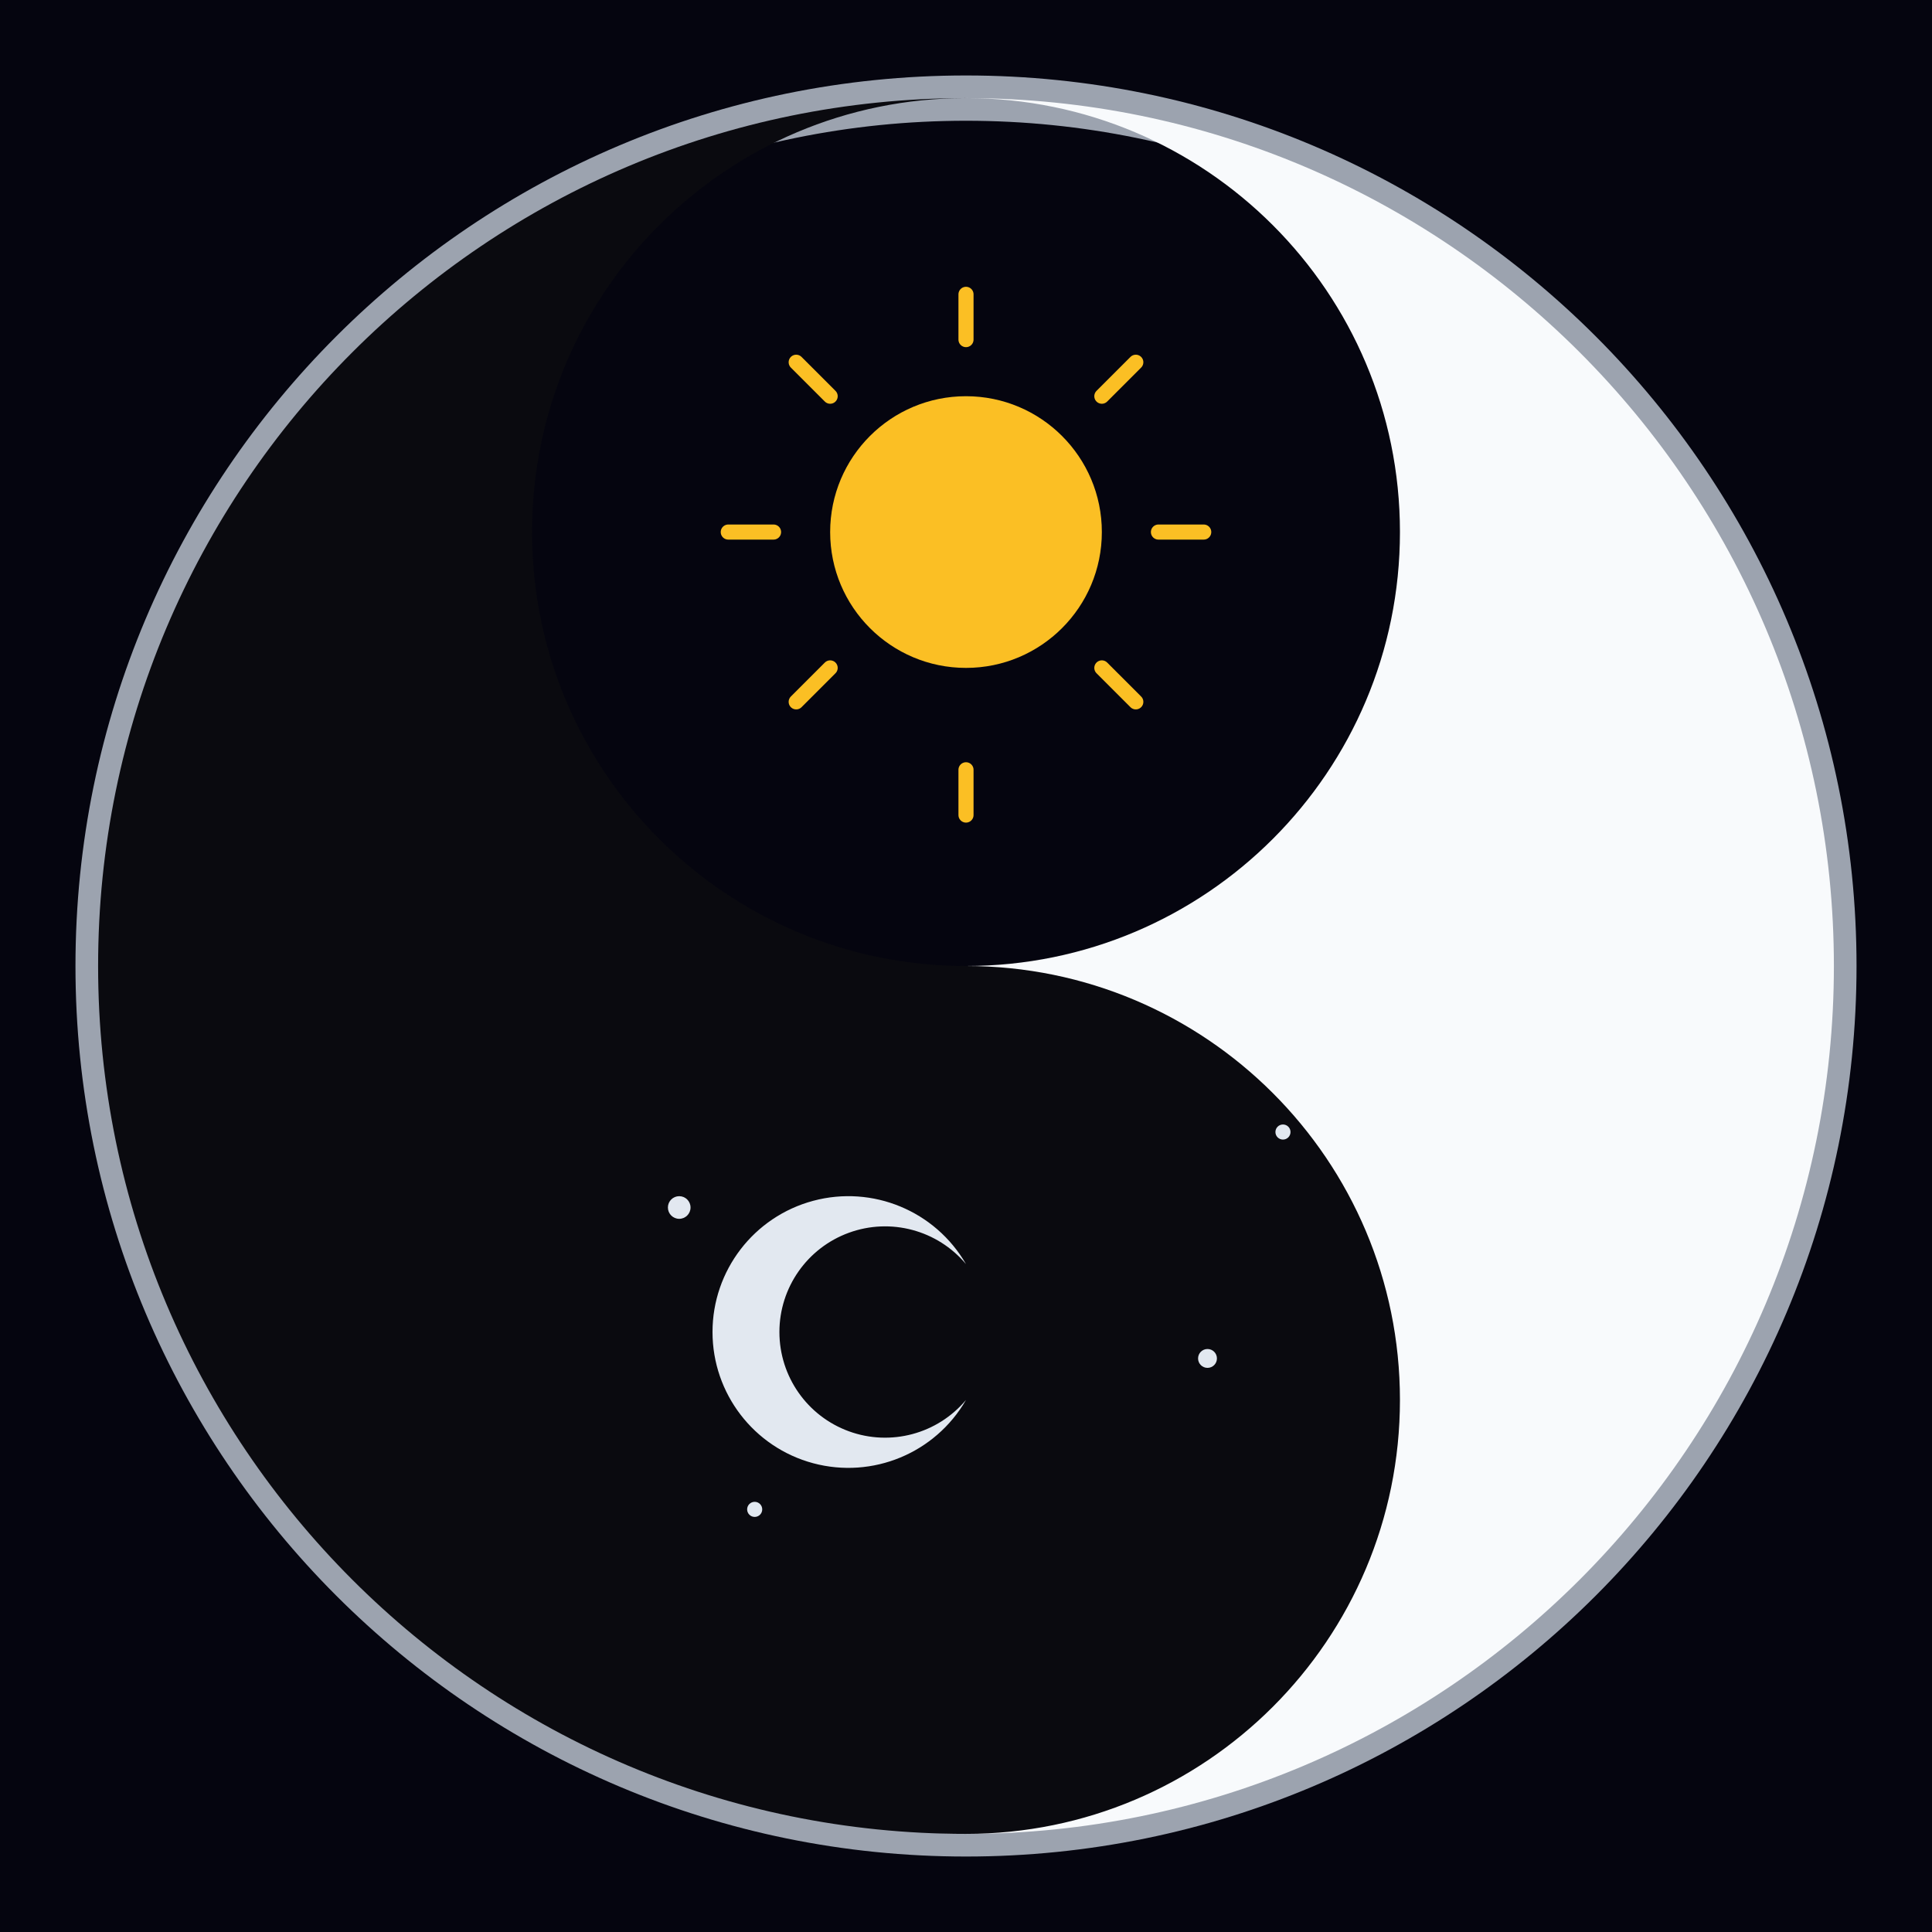
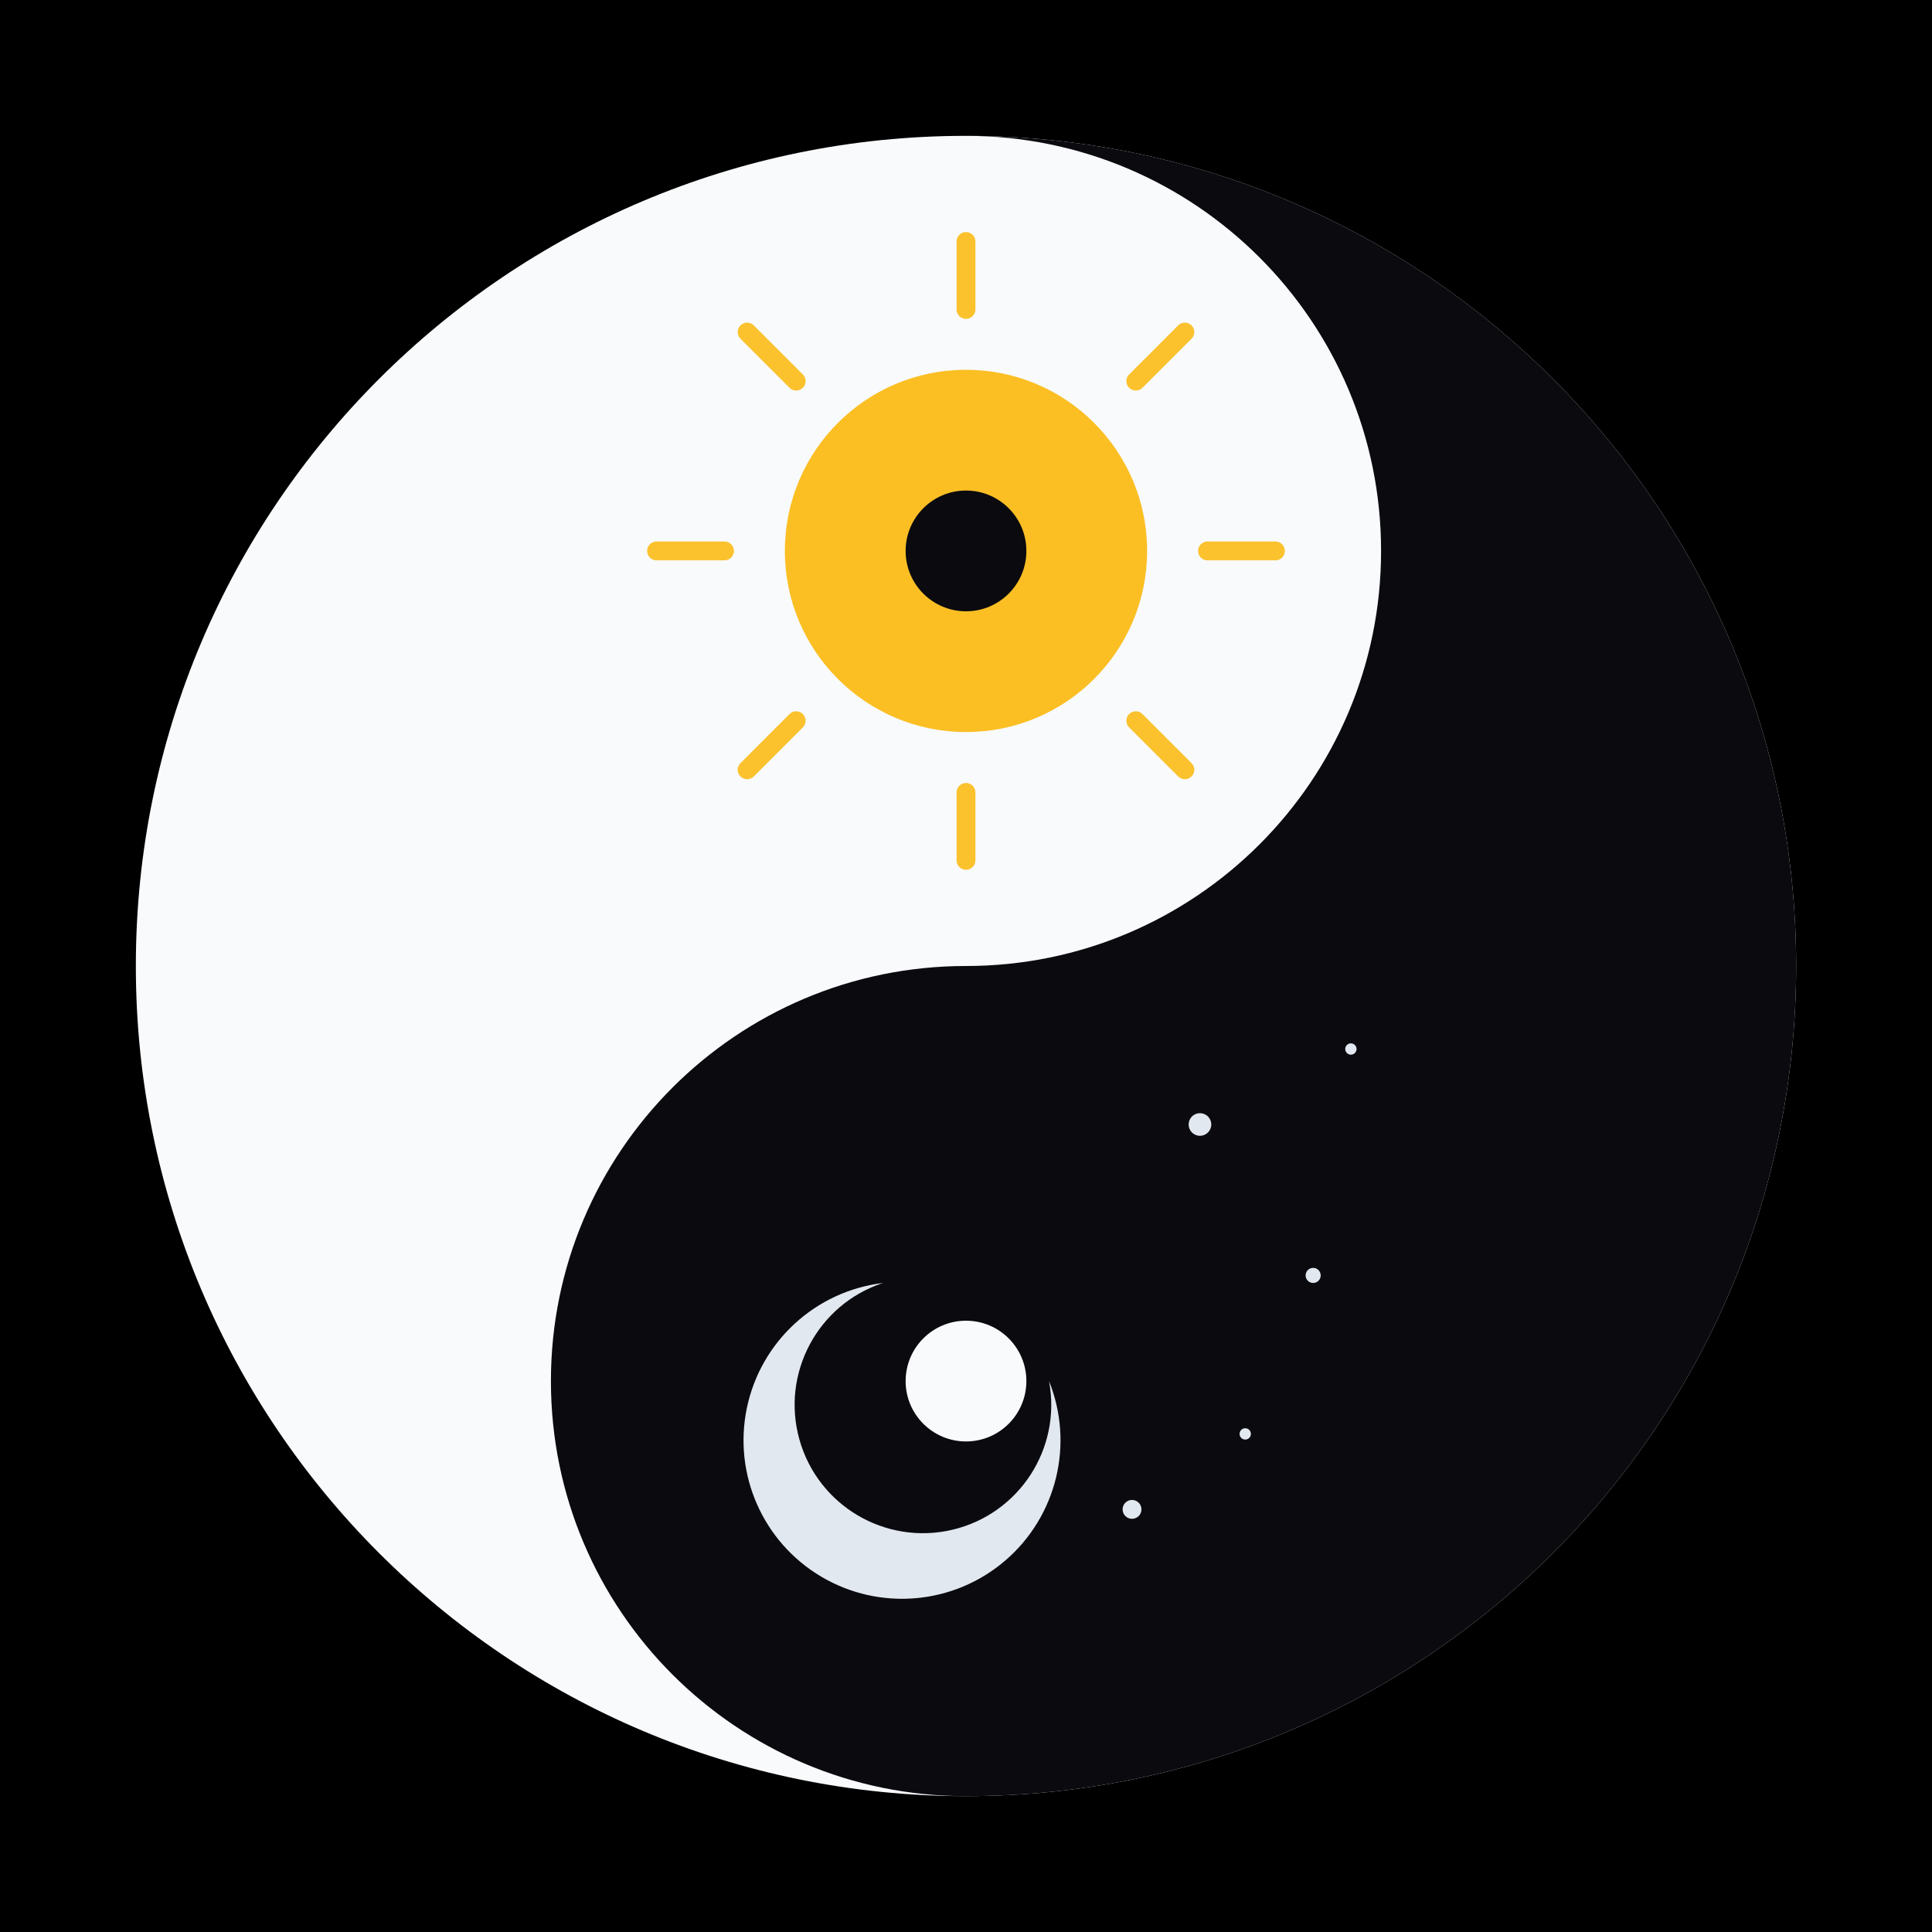
<svg xmlns="http://www.w3.org/2000/svg" viewBox="0 0 512 512" width="512" height="512">
-   <rect width="512" height="512" fill="#05050f" />
-   <circle cx="256" cy="256" r="230" fill="none" stroke="#9ca3af" stroke-width="12" />
-   <path d="M256 26 A230 230 0 0 1 256 486 A115 115 0 0 1 256 256 A115 115 0 0 0 256 26 Z" fill="#f8fafc" />
-   <path d="M256 26 A230 230 0 0 0 256 486 A115 115 0 0 0 256 256 A115 115 0 0 1 256 26 Z" fill="#0a0a0f" />
-   <circle cx="256" cy="141" r="36" fill="#fbbf24" />
-   <g stroke="#fbbf24" stroke-width="4" stroke-linecap="round">
-     <line x1="256" y1="90" x2="256" y2="78" />
-     <line x1="256" y1="204" x2="256" y2="216" />
-     <line x1="205" y1="141" x2="193" y2="141" />
-     <line x1="307" y1="141" x2="319" y2="141" />
-     <line x1="220" y1="105" x2="211" y2="96" />
-     <line x1="292" y1="177" x2="301" y2="186" />
-     <line x1="292" y1="105" x2="301" y2="96" />
-     <line x1="220" y1="177" x2="211" y2="186" />
+   <rect width="512" height="512" fill="#000000" />
+   <circle cx="256" cy="256" r="220" fill="#f8fafc" />
+   <path d="M256 36 A220 220 0 0 1 256 476 A110 110 0 0 1 256 256 A110 110 0 0 0 256 36 Z" fill="#0a0a0f" />
+   <circle cx="256" cy="146" r="48" fill="#fbbf24" />
+   <g stroke="#fbbf24" stroke-width="5" stroke-linecap="round" opacity="0.95">
+     <line x1="256" y1="82" x2="256" y2="64" />
+     <line x1="256" y1="210" x2="256" y2="228" />
+     <line x1="192" y1="146" x2="174" y2="146" />
+     <line x1="320" y1="146" x2="338" y2="146" />
+     <line x1="211" y1="101" x2="198" y2="88" />
+     <line x1="301" y1="191" x2="314" y2="204" />
+     <line x1="301" y1="101" x2="314" y2="88" />
+     <line x1="211" y1="191" x2="198" y2="204" />
  </g>
-   <path d="M256 371 A36 36 0 1 1 256 335 A28 28 0 1 0 256 371 Z" fill="#e2e8f0" />
-   <circle cx="180" cy="320" r="3" fill="#e2e8f0" />
-   <circle cx="320" cy="360" r="2.5" fill="#e2e8f0" />
-   <circle cx="200" cy="400" r="2" fill="#e2e8f0" />
-   <circle cx="340" cy="300" r="2" fill="#e2e8f0" />
+   <circle cx="256" cy="146" r="16" fill="#0a0a0f" />
+   <path d="M278 366 A42 42 0 1 1 234 340 A34 34 0 1 0 278 366 Z" fill="#e2e8f0" />
+   <circle cx="256" cy="366" r="16" fill="#f8fafc" />
+   <circle cx="318" cy="298" r="3" fill="#e2e8f0" />
+   <circle cx="348" cy="338" r="2" fill="#e2e8f0" />
+   <circle cx="300" cy="400" r="2.5" fill="#e2e8f0" />
+   <circle cx="358" cy="278" r="1.5" fill="#e2e8f0" />
+   <circle cx="330" cy="380" r="1.5" fill="#e2e8f0" />
</svg>
